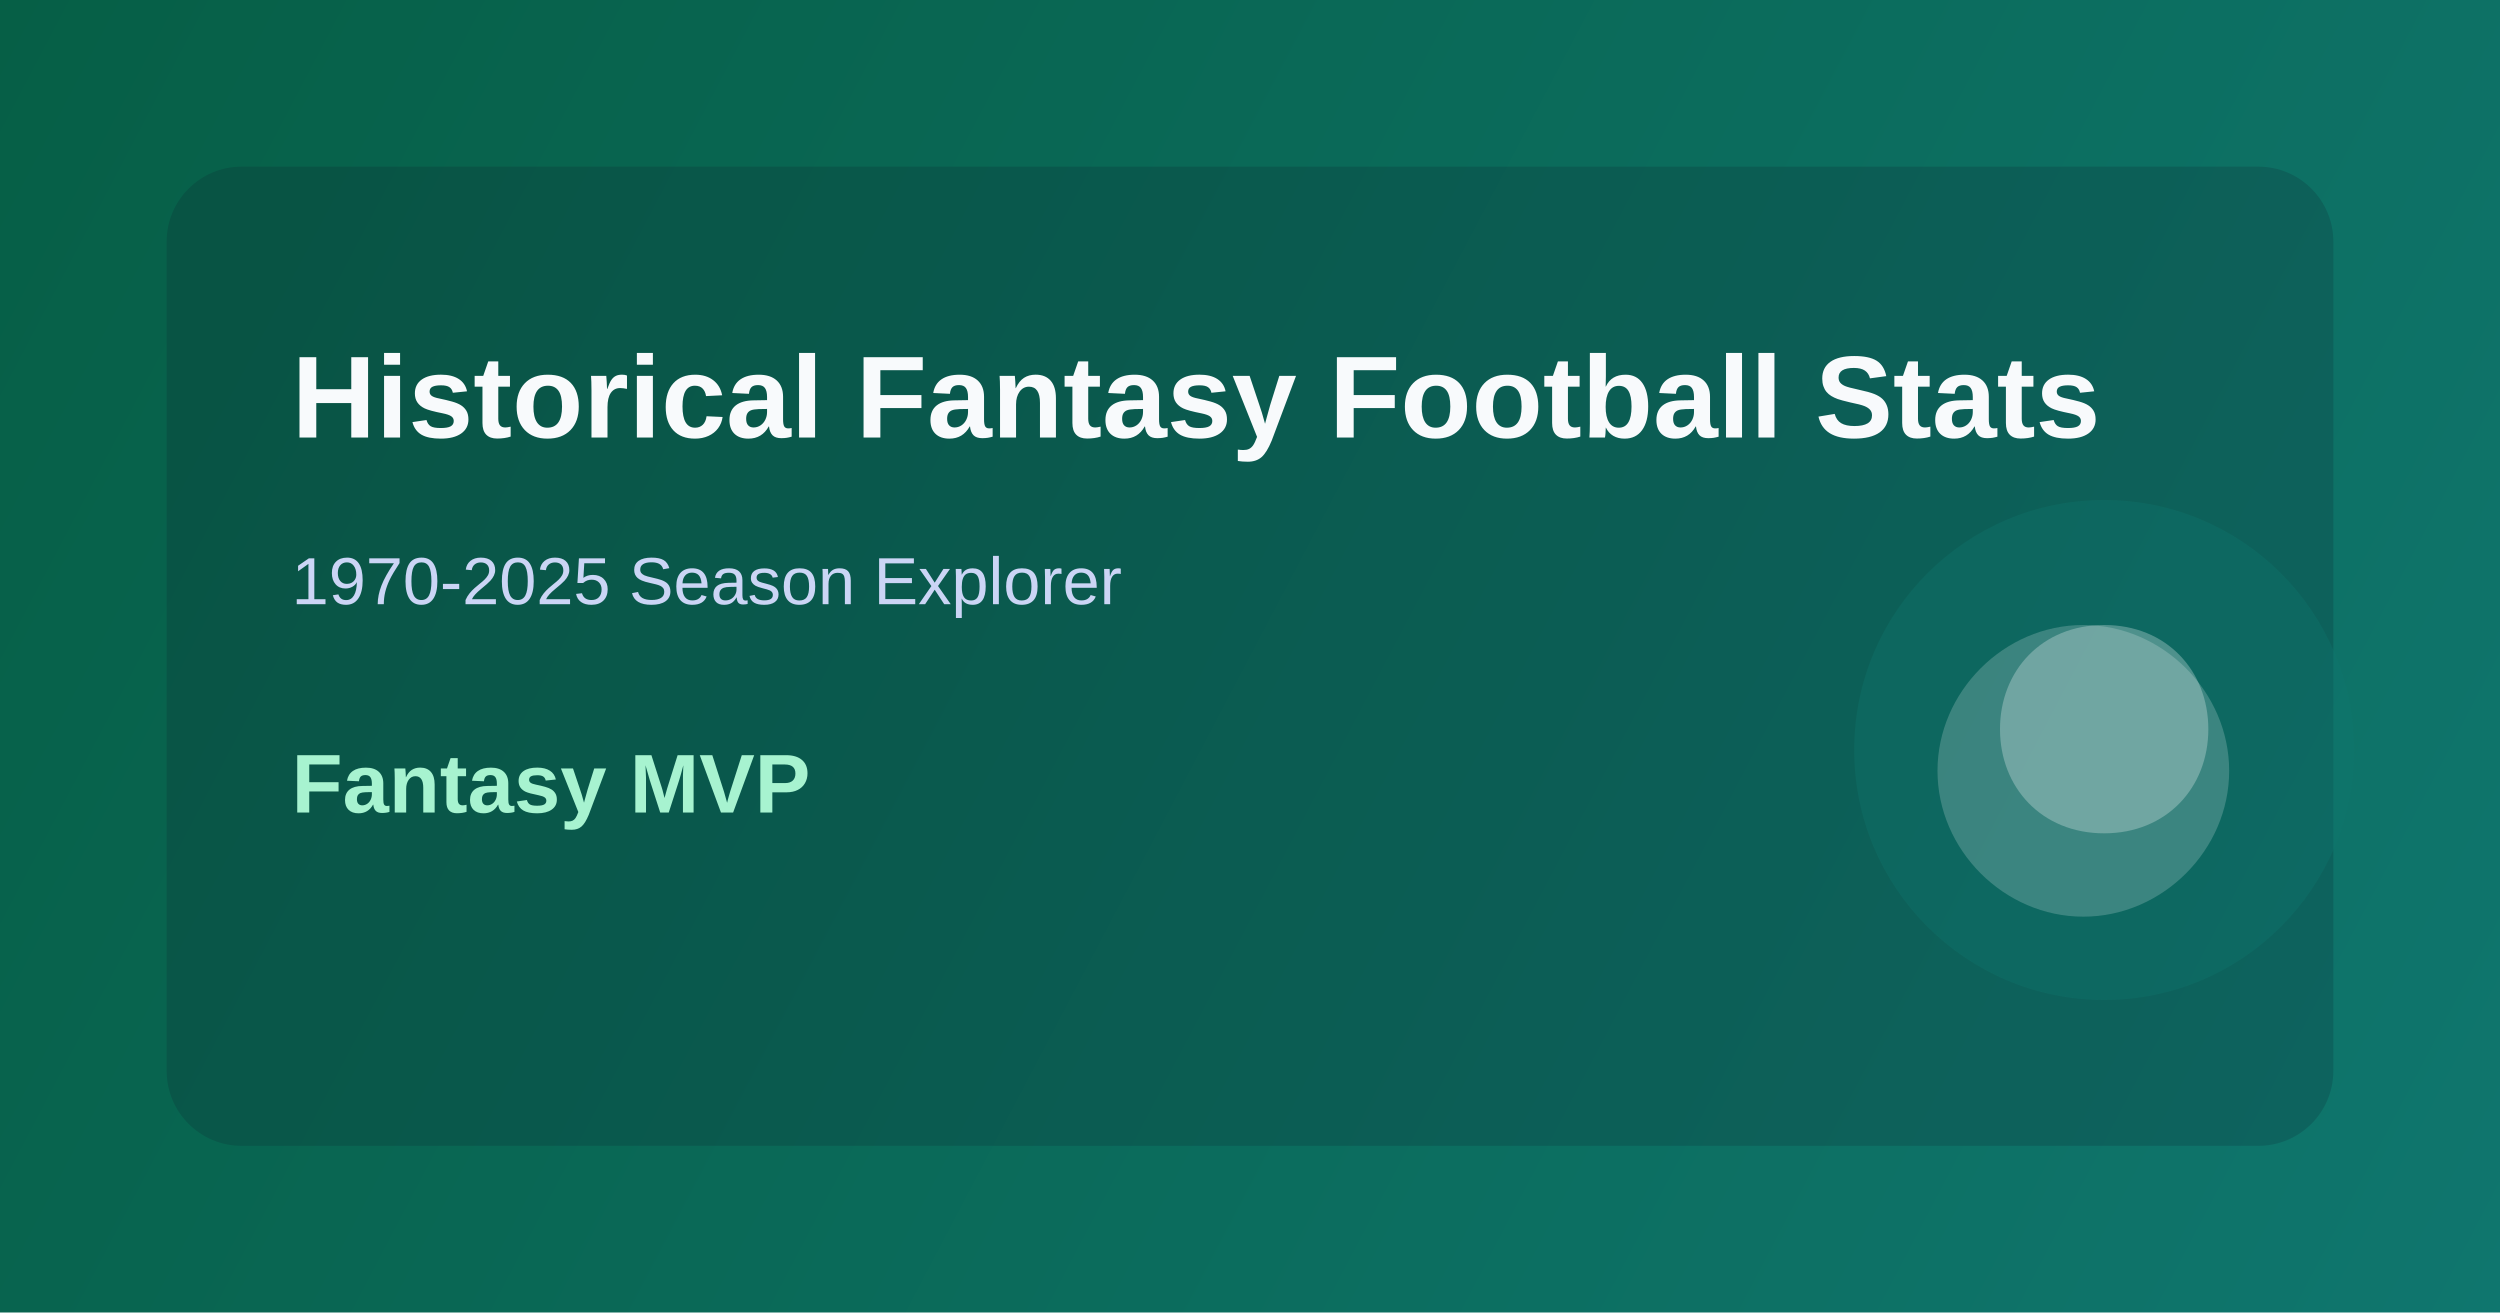
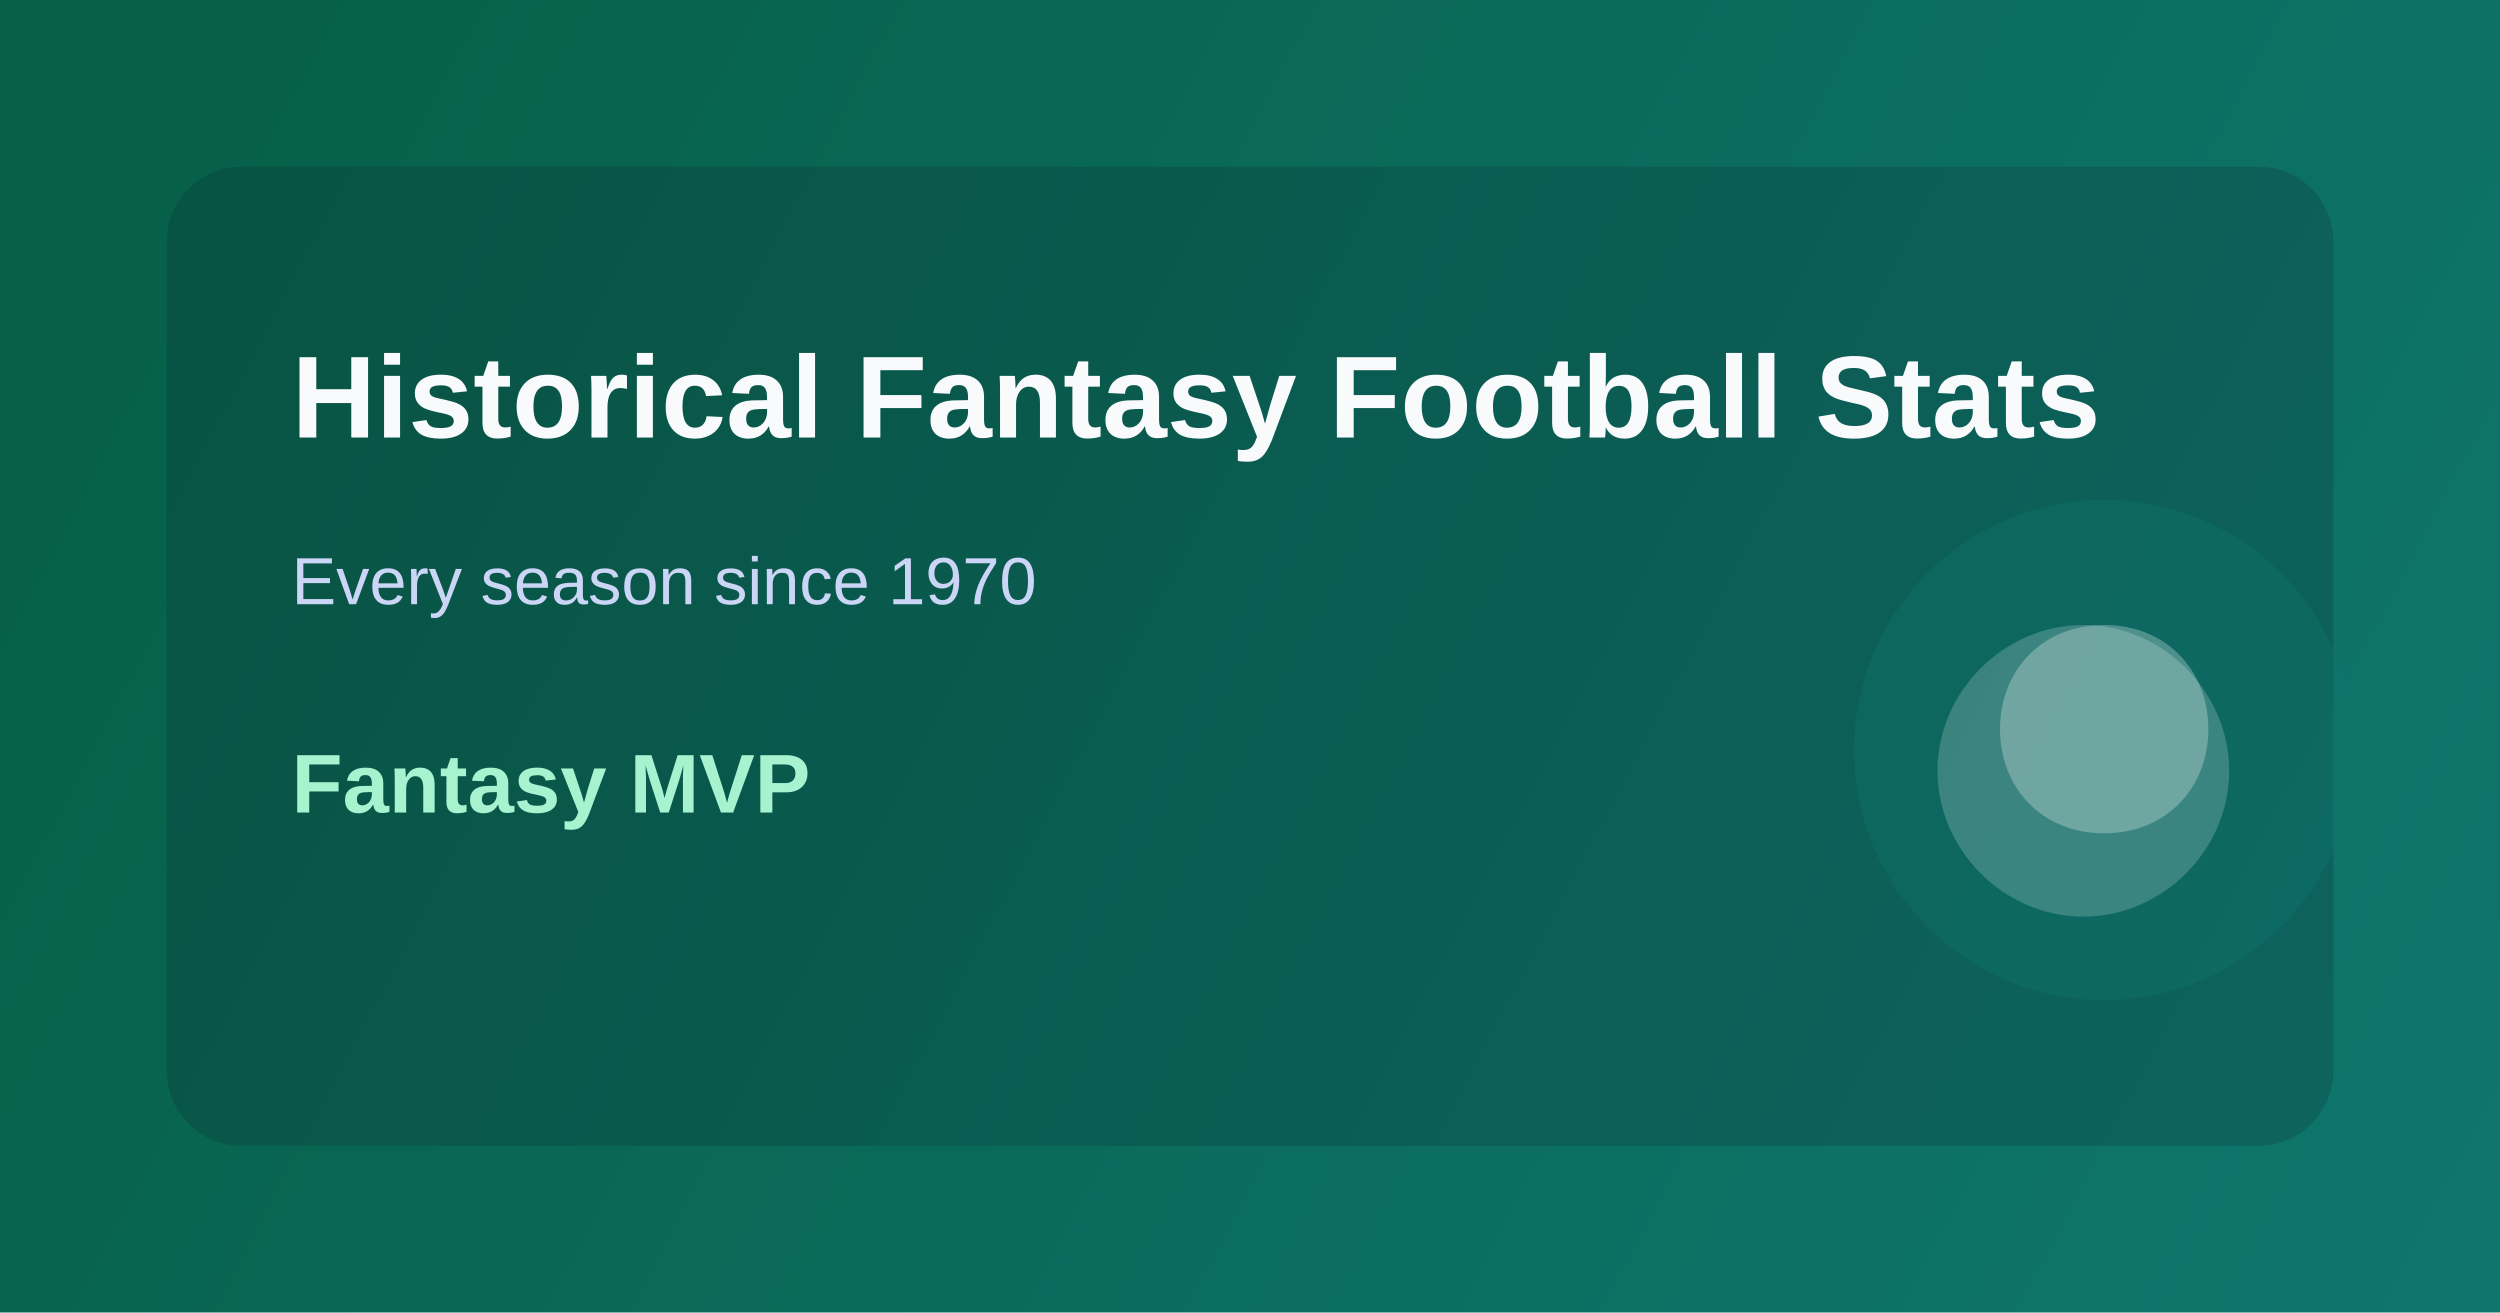
<svg xmlns="http://www.w3.org/2000/svg" width="1200" height="630" viewBox="0 0 1200 630" fill="none">
  <defs>
    <linearGradient id="bg" x1="0" y1="0" x2="1200" y2="630" gradientUnits="userSpaceOnUse">
      <stop offset="0%" stop-color="#065f46" />
      <stop offset="100%" stop-color="#0f766e" />
    </linearGradient>
  </defs>
  <rect width="1200" height="630" fill="url(#bg)" />
  <rect x="80" y="80" width="1040" height="470" rx="36" fill="#0f172a" fill-opacity="0.18" />
  <text x="140" y="210" font-family="Segoe UI, Tahoma, Arial, sans-serif" font-size="56" fill="#f8fafc" font-weight="700">
    Historical Fantasy Football Stats
  </text>
  <text x="140" y="290" font-family="Segoe UI, Tahoma, Arial, sans-serif" font-size="32" fill="#cbd5f5" font-weight="500">
-     1970-2025 Season Explorer
+     Every season since 1970
  </text>
  <text x="140" y="390" font-family="Segoe UI, Tahoma, Arial, sans-serif" font-size="40" fill="#a7f3d0" font-weight="700">
    Fantasy MVP
  </text>
  <circle cx="1010" cy="360" r="120" fill="#0f766e" fill-opacity="0.35" />
  <path d="M1000 300c38 0 70 32 70 70 0 38-32 70-70 70-38 0-70-32-70-70 0-38 32-70 70-70Z" fill="#f8fafc" fill-opacity="0.2" />
  <path d="M960 350c0-28 20-50 50-50 30 0 50 22 50 50 0 28-20 50-50 50-30 0-50-22-50-50Z" fill="#f8fafc" fill-opacity="0.28" />
</svg>
